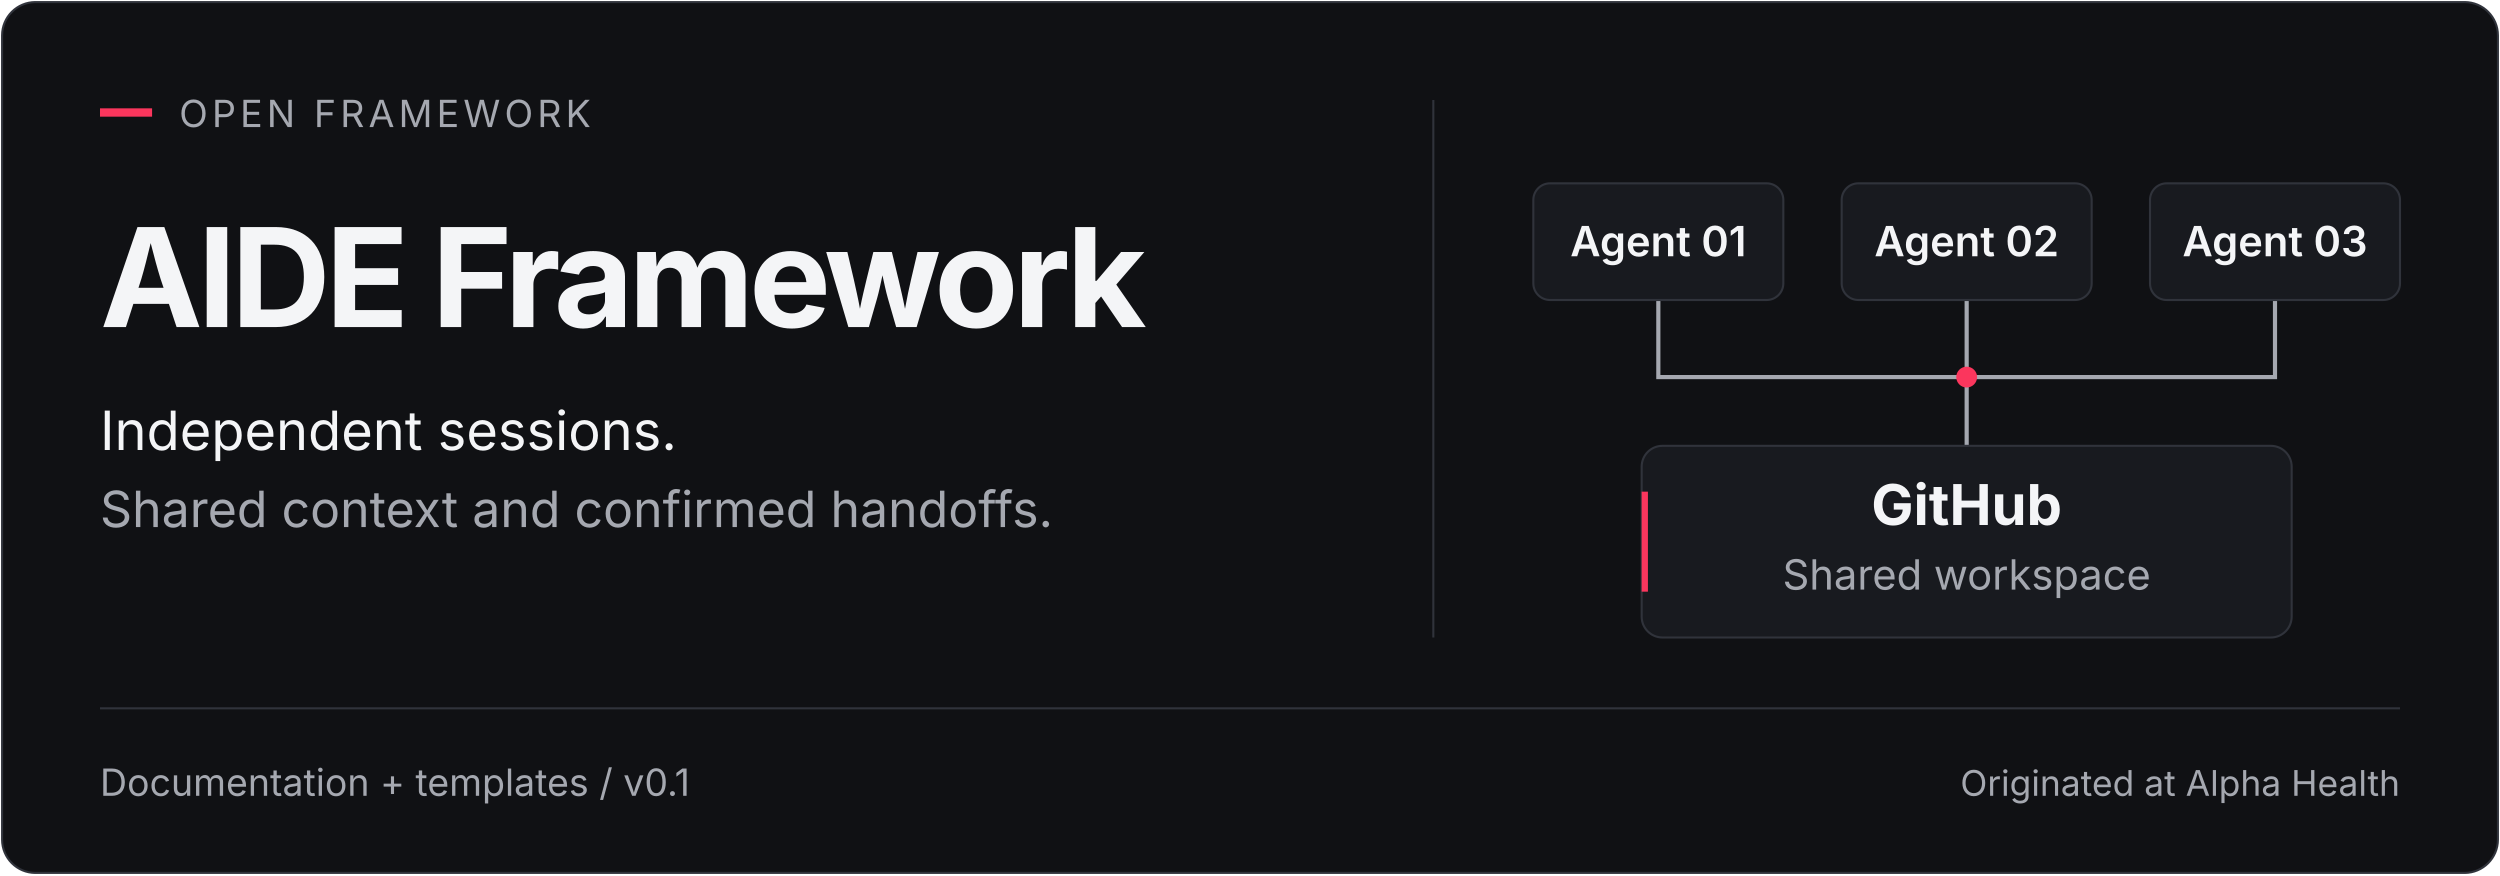
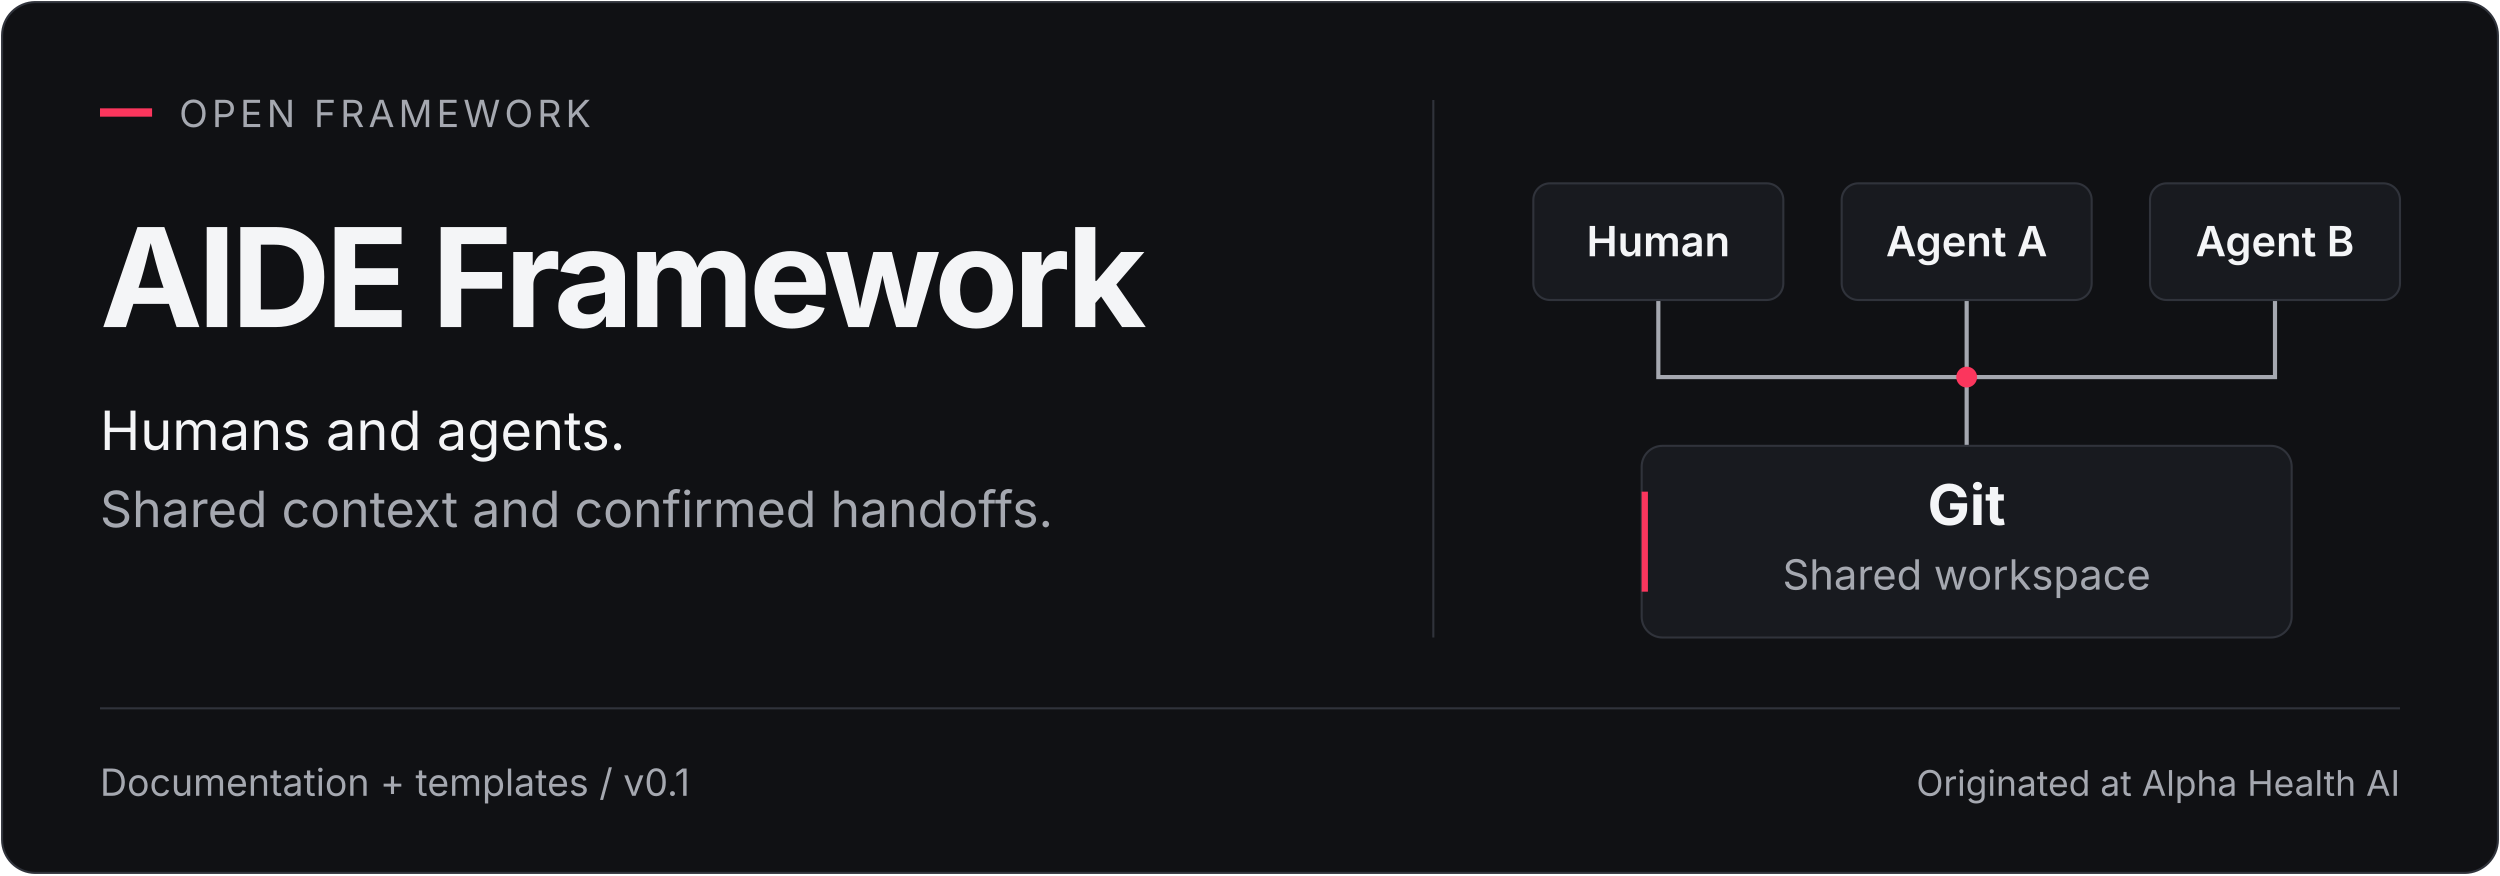
<svg xmlns="http://www.w3.org/2000/svg" width="1200" height="420" viewBox="0 0 1200 420" role="img" aria-labelledby="title desc">
  <rect x="1" y="1" width="1198" height="418" rx="16" fill="#101114" stroke="#30333b" />
  <g font-family="Inter,Arial,Helvetica,sans-serif">
    <path d="M48 54H73" stroke="#fb365d" stroke-width="4" />
    <text x="86" y="61" fill="#a5a8b0" font-size="18" letter-spacing="2">OPEN FRAMEWORK</text>
    <text x="48" y="157" fill="#f4f5f7" font-size="66" font-weight="700" letter-spacing="-2.4">AIDE Framework</text>
-     <text x="48" y="216" fill="#f4f5f7" font-size="26">Independent sessions.</text>
+     <text x="48" y="216" fill="#f4f5f7" font-size="26">Humans and agents.</text>
    <text x="48" y="253" fill="#a5a8b0" font-size="24">Shared context and confirmed handoffs.</text>
    <path d="M688 48V306" stroke="#30333b" />
    <path d="M796 144V181H944V214M944 144V214M1092 144V181H944" stroke="#a5a8b0" stroke-width="2" fill="none" />
    <rect x="736" y="88" width="120" height="56" rx="8" fill="#181a1f" stroke="#30333b" />
-     <text x="796" y="123" text-anchor="middle" fill="#f4f5f7" font-size="20" font-weight="600">Agent 01</text>
+     <text x="796" y="123" text-anchor="middle" fill="#f4f5f7" font-size="20" font-weight="600">Human</text>
    <rect x="884" y="88" width="120" height="56" rx="8" fill="#181a1f" stroke="#30333b" />
-     <text x="944" y="123" text-anchor="middle" fill="#f4f5f7" font-size="20" font-weight="600">Agent 02</text>
+     <text x="944" y="123" text-anchor="middle" fill="#f4f5f7" font-size="20" font-weight="600">Agent A</text>
    <rect x="1032" y="88" width="120" height="56" rx="8" fill="#181a1f" stroke="#30333b" />
-     <text x="1092" y="123" text-anchor="middle" fill="#f4f5f7" font-size="20" font-weight="600">Agent 03</text>
+     <text x="1092" y="123" text-anchor="middle" fill="#f4f5f7" font-size="20" font-weight="600">Agent B</text>
    <circle cx="944" cy="181" r="5" fill="#fb365d" />
    <rect x="788" y="214" width="312" height="92" rx="10" fill="#181a1f" stroke="#30333b" />
    <rect x="788" y="236" width="3" height="48" fill="#fb365d" />
-     <text x="944" y="252" text-anchor="middle" fill="#f4f5f7" font-size="27" font-weight="700">GitHub</text>
+     <text x="944" y="252" text-anchor="middle" fill="#f4f5f7" font-size="27" font-weight="700">Git</text>
    <text x="944" y="283" text-anchor="middle" fill="#a5a8b0" font-size="20">Shared workspace</text>
    <path d="M48 340H1152" stroke="#30333b" />
    <text x="48" y="382" fill="#a5a8b0" font-size="18">Documentation + templates / v0.1</text>
-     <text x="1152" y="382" text-anchor="end" fill="#a5a8b0" font-size="17">Originated at Alpha Health</text>
+     <text x="1152" y="382" text-anchor="end" fill="#a5a8b0" font-size="17">Originated at Alpha Health AI</text>
  </g>
</svg>
